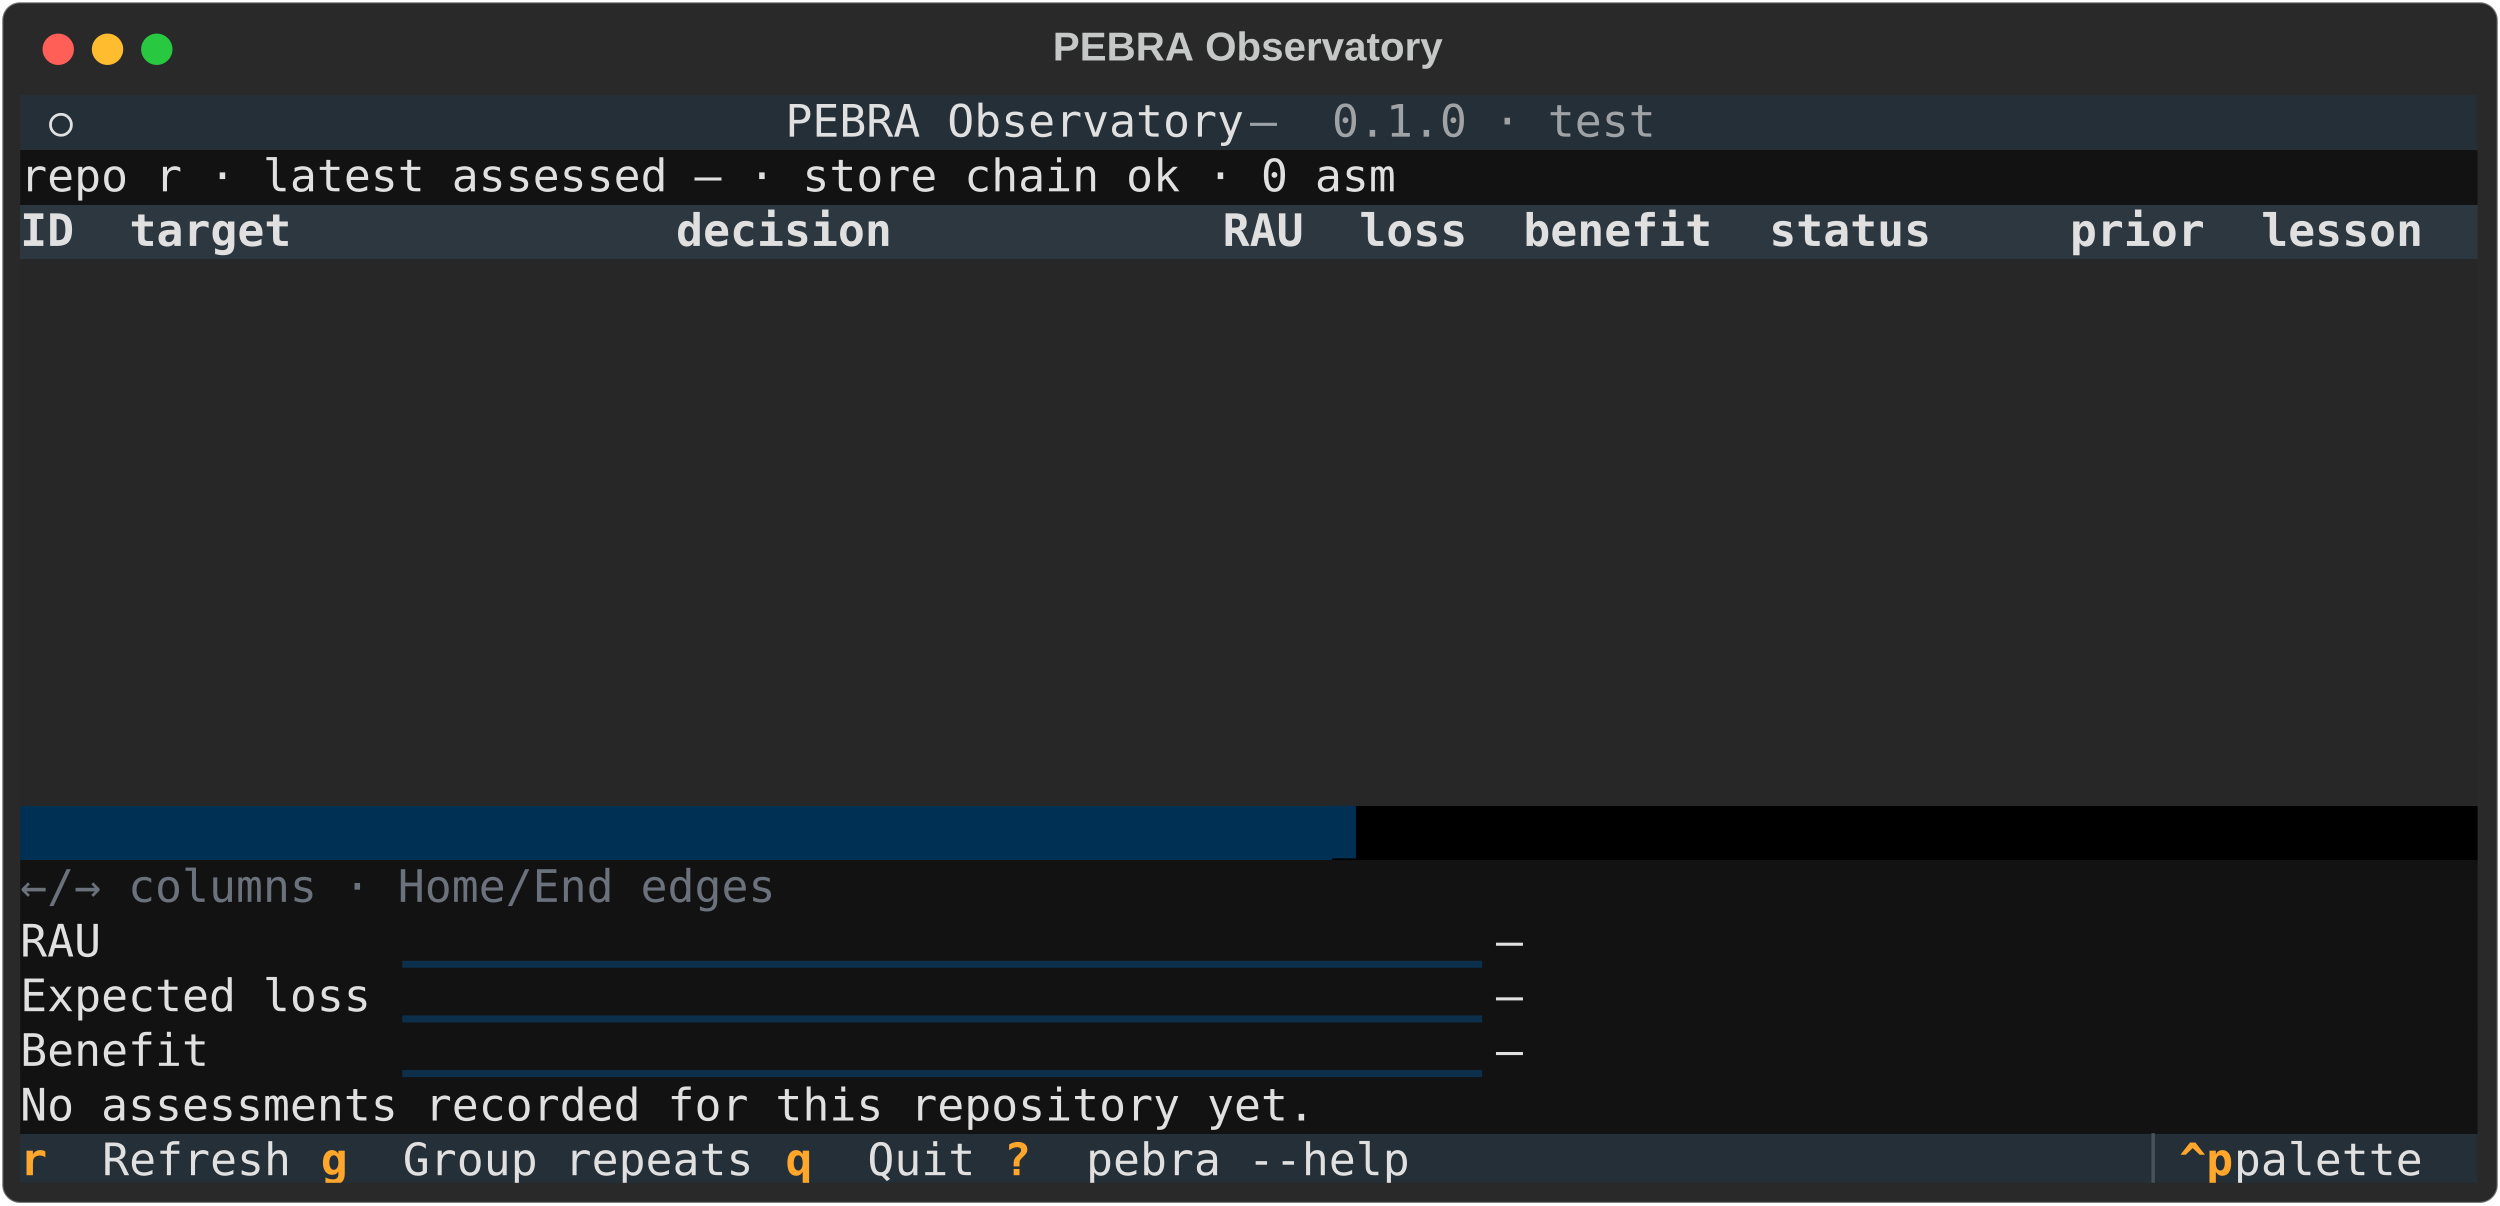
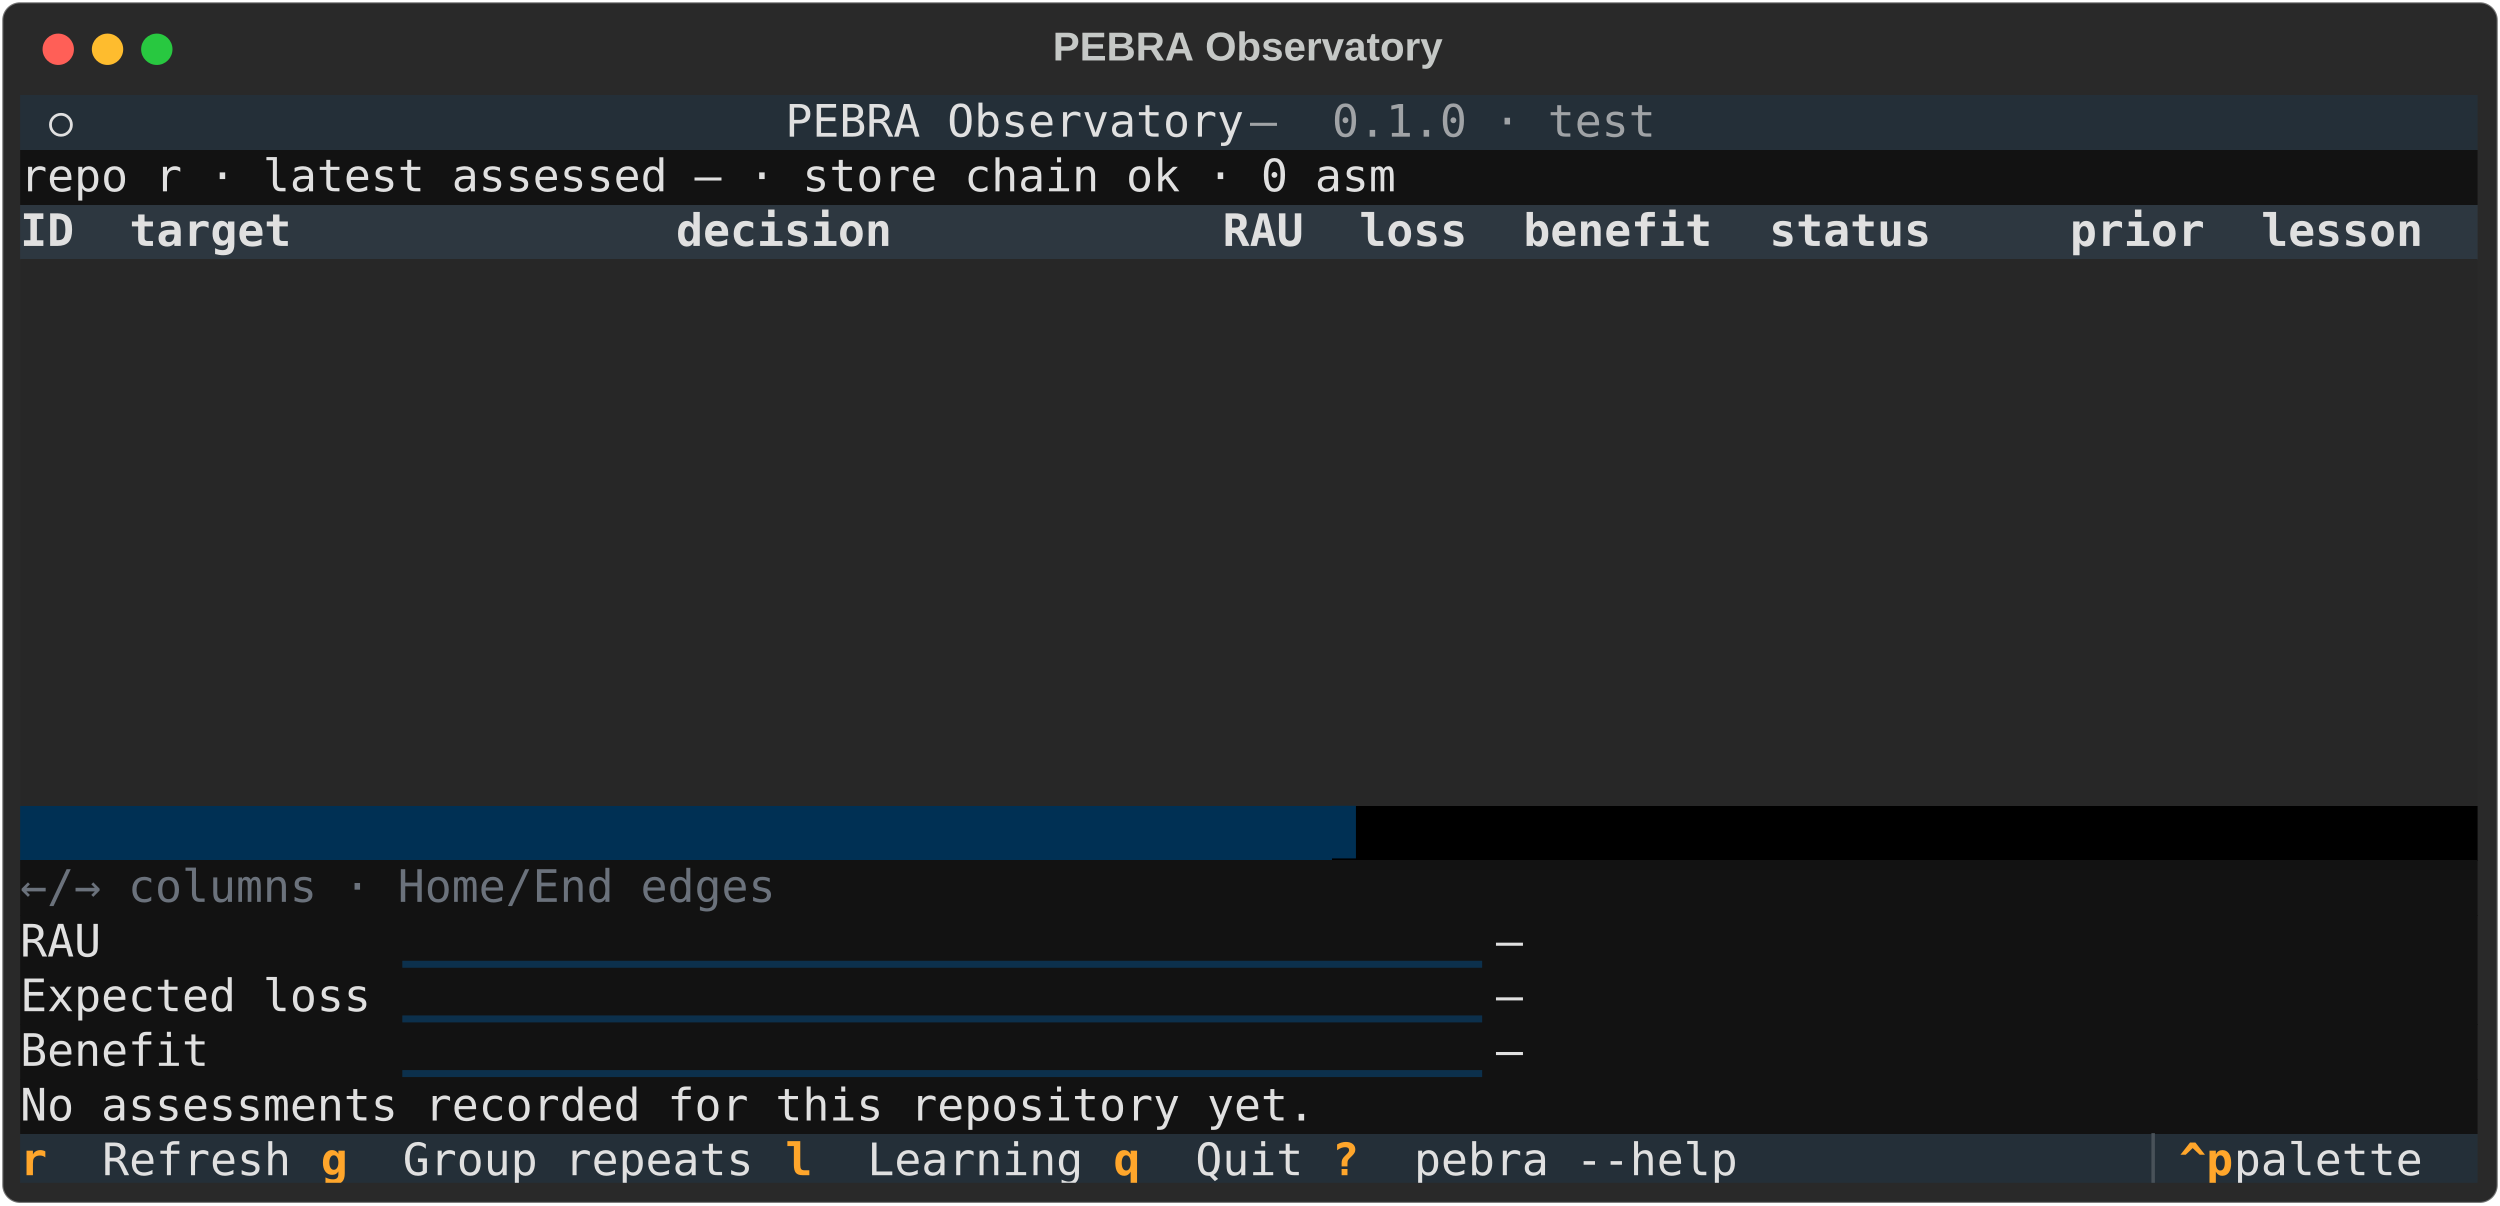
<svg xmlns="http://www.w3.org/2000/svg" class="rich-terminal" viewBox="0 0 1116 538.0">
  <style>

    @font-face {
        font-family: "Fira Code";
        src: local("FiraCode-Regular"),
                url("https://cdnjs.cloudflare.com/ajax/libs/firacode/6.2.0/woff2/FiraCode-Regular.woff2") format("woff2"),
                url("https://cdnjs.cloudflare.com/ajax/libs/firacode/6.2.0/woff/FiraCode-Regular.woff") format("woff");
        font-style: normal;
        font-weight: 400;
    }
    @font-face {
        font-family: "Fira Code";
        src: local("FiraCode-Bold"),
                url("https://cdnjs.cloudflare.com/ajax/libs/firacode/6.2.0/woff2/FiraCode-Bold.woff2") format("woff2"),
                url("https://cdnjs.cloudflare.com/ajax/libs/firacode/6.2.0/woff/FiraCode-Bold.woff") format("woff");
        font-style: bold;
        font-weight: 700;
    }

    .terminal-matrix {
        font-family: Fira Code, monospace;
        font-size: 20px;
        line-height: 24.4px;
        font-variant-east-asian: full-width;
    }

    .terminal-title {
        font-size: 18px;
        font-weight: bold;
        font-family: arial;
    }

    .terminal-r1 { fill: #c5c8c6 }
.terminal-r2 { fill: #e0e0e0 }
.terminal-r3 { fill: #a0a3a6 }
.terminal-r4 { fill: #e0e0e0;font-weight: bold }
.terminal-r5 { fill: #272727 }
.terminal-r6 { fill: #003054 }
.terminal-r7 { fill: #6b727c }
.terminal-r8 { fill: #0c304c }
.terminal-r9 { fill: #ffa62b;font-weight: bold }
.terminal-r10 { fill: #495259 }
    </style>
  <defs>
    <clipPath id="terminal-clip-terminal">
      <rect x="0" y="0" width="1097.0" height="487.0" />
    </clipPath>
    <clipPath id="terminal-line-0">
      <rect x="0" y="1.5" width="1098" height="24.65" />
    </clipPath>
    <clipPath id="terminal-line-1">
      <rect x="0" y="25.9" width="1098" height="24.65" />
    </clipPath>
    <clipPath id="terminal-line-2">
      <rect x="0" y="50.3" width="1098" height="24.65" />
    </clipPath>
    <clipPath id="terminal-line-3">
      <rect x="0" y="74.7" width="1098" height="24.65" />
    </clipPath>
    <clipPath id="terminal-line-4">
      <rect x="0" y="99.1" width="1098" height="24.65" />
    </clipPath>
    <clipPath id="terminal-line-5">
      <rect x="0" y="123.5" width="1098" height="24.65" />
    </clipPath>
    <clipPath id="terminal-line-6">
      <rect x="0" y="147.9" width="1098" height="24.65" />
    </clipPath>
    <clipPath id="terminal-line-7">
      <rect x="0" y="172.3" width="1098" height="24.65" />
    </clipPath>
    <clipPath id="terminal-line-8">
      <rect x="0" y="196.7" width="1098" height="24.65" />
    </clipPath>
    <clipPath id="terminal-line-9">
      <rect x="0" y="221.1" width="1098" height="24.65" />
    </clipPath>
    <clipPath id="terminal-line-10">
      <rect x="0" y="245.5" width="1098" height="24.65" />
    </clipPath>
    <clipPath id="terminal-line-11">
      <rect x="0" y="269.9" width="1098" height="24.65" />
    </clipPath>
    <clipPath id="terminal-line-12">
      <rect x="0" y="294.3" width="1098" height="24.65" />
    </clipPath>
    <clipPath id="terminal-line-13">
      <rect x="0" y="318.7" width="1098" height="24.65" />
    </clipPath>
    <clipPath id="terminal-line-14">
      <rect x="0" y="343.1" width="1098" height="24.65" />
    </clipPath>
    <clipPath id="terminal-line-15">
      <rect x="0" y="367.5" width="1098" height="24.65" />
    </clipPath>
    <clipPath id="terminal-line-16">
      <rect x="0" y="391.9" width="1098" height="24.65" />
    </clipPath>
    <clipPath id="terminal-line-17">
      <rect x="0" y="416.3" width="1098" height="24.65" />
    </clipPath>
    <clipPath id="terminal-line-18">
      <rect x="0" y="440.7" width="1098" height="24.65" />
    </clipPath>
  </defs>
  <rect fill="#292929" stroke="rgba(255,255,255,0.35)" stroke-width="1" x="1" y="1" width="1114" height="536" rx="8" />
  <text class="terminal-title" fill="#c5c8c6" text-anchor="middle" x="557" y="27">PEBRA Observatory</text>
  <g transform="translate(26,22)">
    <circle cx="0" cy="0" r="7" fill="#ff5f57" />
    <circle cx="22" cy="0" r="7" fill="#febc2e" />
    <circle cx="44" cy="0" r="7" fill="#28c840" />
  </g>
  <g transform="translate(9, 41)" clip-path="url(#terminal-clip-terminal)">
    <rect fill="#242f38" x="0" y="1.5" width="12.2" height="24.65" shape-rendering="crispEdges" />
    <rect fill="#242f38" x="12.2" y="1.5" width="12.2" height="24.65" shape-rendering="crispEdges" />
    <rect fill="#242f38" x="24.4" y="1.5" width="61" height="24.65" shape-rendering="crispEdges" />
    <rect fill="#242f38" x="85.4" y="1.5" width="12.2" height="24.65" shape-rendering="crispEdges" />
    <rect fill="#242f38" x="97.6" y="1.5" width="244" height="24.65" shape-rendering="crispEdges" />
    <rect fill="#242f38" x="341.6" y="1.5" width="207.4" height="24.65" shape-rendering="crispEdges" />
    <rect fill="#242f38" x="549" y="1.5" width="36.6" height="24.65" shape-rendering="crispEdges" />
    <rect fill="#242f38" x="585.6" y="1.5" width="146.4" height="24.65" shape-rendering="crispEdges" />
    <rect fill="#242f38" x="732" y="1.5" width="244" height="24.65" shape-rendering="crispEdges" />
    <rect fill="#242f38" x="976" y="1.5" width="12.2" height="24.65" shape-rendering="crispEdges" />
    <rect fill="#242f38" x="988.2" y="1.5" width="0" height="24.65" shape-rendering="crispEdges" />
    <rect fill="#242f38" x="988.2" y="1.5" width="109.8" height="24.65" shape-rendering="crispEdges" />
    <rect fill="#121212" x="0" y="25.9" width="622.2" height="24.65" shape-rendering="crispEdges" />
    <rect fill="#121212" x="622.2" y="25.9" width="475.8" height="24.65" shape-rendering="crispEdges" />
    <rect fill="#2d3740" x="0" y="50.3" width="48.8" height="24.65" shape-rendering="crispEdges" />
    <rect fill="#2d3740" x="48.8" y="50.3" width="244" height="24.65" shape-rendering="crispEdges" />
    <rect fill="#2d3740" x="292.8" y="50.3" width="244" height="24.65" shape-rendering="crispEdges" />
    <rect fill="#2d3740" x="536.8" y="50.3" width="61" height="24.65" shape-rendering="crispEdges" />
    <rect fill="#2d3740" x="597.8" y="50.3" width="73.2" height="24.65" shape-rendering="crispEdges" />
    <rect fill="#2d3740" x="671" y="50.3" width="109.8" height="24.65" shape-rendering="crispEdges" />
    <rect fill="#2d3740" x="780.8" y="50.3" width="134.2" height="24.65" shape-rendering="crispEdges" />
    <rect fill="#2d3740" x="915" y="50.3" width="85.4" height="24.65" shape-rendering="crispEdges" />
    <rect fill="#2d3740" x="1000.4" y="50.3" width="97.6" height="24.65" shape-rendering="crispEdges" />
    <rect fill="#272727" x="0" y="74.7" width="1098" height="24.65" shape-rendering="crispEdges" />
    <rect fill="#272727" x="0" y="99.1" width="1098" height="24.65" shape-rendering="crispEdges" />
    <rect fill="#272727" x="0" y="123.5" width="1098" height="24.65" shape-rendering="crispEdges" />
    <rect fill="#272727" x="0" y="147.9" width="1098" height="24.65" shape-rendering="crispEdges" />
    <rect fill="#272727" x="0" y="172.3" width="1098" height="24.65" shape-rendering="crispEdges" />
    <rect fill="#272727" x="0" y="196.7" width="1098" height="24.65" shape-rendering="crispEdges" />
    <rect fill="#272727" x="0" y="221.1" width="1098" height="24.65" shape-rendering="crispEdges" />
    <rect fill="#272727" x="0" y="245.5" width="1098" height="24.65" shape-rendering="crispEdges" />
    <rect fill="#272727" x="0" y="269.9" width="1098" height="24.65" shape-rendering="crispEdges" />
    <rect fill="#272727" x="0" y="294.3" width="1098" height="24.65" shape-rendering="crispEdges" />
    <rect fill="#003054" x="0" y="318.7" width="585.6" height="24.65" shape-rendering="crispEdges" />
    <rect fill="#000000" x="585.6" y="318.7" width="12.2" height="24.65" shape-rendering="crispEdges" />
    <rect fill="#000000" x="597.8" y="318.7" width="500.2" height="24.65" shape-rendering="crispEdges" />
    <rect fill="#121212" x="0" y="343.1" width="341.6" height="24.65" shape-rendering="crispEdges" />
    <rect fill="#121212" x="341.6" y="343.1" width="756.4" height="24.65" shape-rendering="crispEdges" />
    <rect fill="#121212" x="0" y="367.5" width="36.6" height="24.65" shape-rendering="crispEdges" />
    <rect fill="#121212" x="36.6" y="367.5" width="134.2" height="24.65" shape-rendering="crispEdges" />
    <rect fill="#121212" x="170.8" y="367.5" width="488" height="24.65" shape-rendering="crispEdges" />
    <rect fill="#121212" x="658.8" y="367.5" width="12.2" height="24.65" shape-rendering="crispEdges" />
    <rect fill="#121212" x="671" y="367.5" width="427" height="24.65" shape-rendering="crispEdges" />
    <rect fill="#121212" x="0" y="391.9" width="158.6" height="24.65" shape-rendering="crispEdges" />
    <rect fill="#121212" x="158.6" y="391.9" width="12.2" height="24.65" shape-rendering="crispEdges" />
    <rect fill="#121212" x="170.8" y="391.9" width="488" height="24.65" shape-rendering="crispEdges" />
    <rect fill="#121212" x="658.8" y="391.9" width="12.2" height="24.65" shape-rendering="crispEdges" />
    <rect fill="#121212" x="671" y="391.9" width="427" height="24.65" shape-rendering="crispEdges" />
    <rect fill="#121212" x="0" y="416.3" width="85.4" height="24.65" shape-rendering="crispEdges" />
    <rect fill="#121212" x="85.4" y="416.3" width="85.4" height="24.65" shape-rendering="crispEdges" />
    <rect fill="#121212" x="170.8" y="416.3" width="488" height="24.65" shape-rendering="crispEdges" />
    <rect fill="#121212" x="658.8" y="416.3" width="12.2" height="24.65" shape-rendering="crispEdges" />
    <rect fill="#121212" x="671" y="416.3" width="427" height="24.65" shape-rendering="crispEdges" />
    <rect fill="#121212" x="0" y="440.7" width="585.6" height="24.65" shape-rendering="crispEdges" />
    <rect fill="#121212" x="585.6" y="440.7" width="512.4" height="24.65" shape-rendering="crispEdges" />
    <rect fill="#242f38" x="0" y="465.1" width="36.6" height="24.65" shape-rendering="crispEdges" />
    <rect fill="#242f38" x="36.6" y="465.1" width="97.6" height="24.65" shape-rendering="crispEdges" />
    <rect fill="#242f38" x="134.2" y="465.1" width="36.6" height="24.65" shape-rendering="crispEdges" />
    <rect fill="#242f38" x="170.8" y="465.1" width="170.8" height="24.65" shape-rendering="crispEdges" />
    <rect fill="#242f38" x="341.6" y="465.1" width="36.6" height="24.65" shape-rendering="crispEdges" />
-     <rect fill="#242f38" x="378.2" y="465.1" width="61" height="24.65" shape-rendering="crispEdges" />
-     <rect fill="#242f38" x="439.2" y="465.1" width="36.6" height="24.65" shape-rendering="crispEdges" />
-     <rect fill="#242f38" x="475.8" y="465.1" width="158.6" height="24.65" shape-rendering="crispEdges" />
-     <rect fill="#242f38" x="634.4" y="465.1" width="317.2" height="24.65" shape-rendering="crispEdges" />
+     <rect fill="#242f38" x="378.2" y="465.1" width="109.8" height="24.65" shape-rendering="crispEdges" />
+     <rect fill="#242f38" x="488" y="465.1" width="36.6" height="24.65" shape-rendering="crispEdges" />
+     <rect fill="#242f38" x="524.6" y="465.1" width="61" height="24.65" shape-rendering="crispEdges" />
+     <rect fill="#242f38" x="585.6" y="465.1" width="36.6" height="24.65" shape-rendering="crispEdges" />
+     <rect fill="#242f38" x="622.2" y="465.1" width="158.6" height="24.65" shape-rendering="crispEdges" />
+     <rect fill="#242f38" x="780.8" y="465.1" width="170.8" height="24.65" shape-rendering="crispEdges" />
    <rect fill="#242f38" x="951.6" y="465.1" width="12.2" height="24.65" shape-rendering="crispEdges" />
    <rect fill="#242f38" x="963.8" y="465.1" width="24.4" height="24.65" shape-rendering="crispEdges" />
    <rect fill="#242f38" x="988.2" y="465.1" width="97.6" height="24.65" shape-rendering="crispEdges" />
    <rect fill="#242f38" x="1085.8" y="465.1" width="12.2" height="24.65" shape-rendering="crispEdges" />
    <g class="terminal-matrix">
      <text class="terminal-r2" x="12.2" y="20" textLength="12.2" clip-path="url(#terminal-line-0)">⭘</text>
      <text class="terminal-r2" x="341.6" y="20" textLength="207.4" clip-path="url(#terminal-line-0)">PEBRA Observatory</text>
      <text class="terminal-r3" x="549" y="20" textLength="36.6" clip-path="url(#terminal-line-0)"> — </text>
      <text class="terminal-r3" x="585.6" y="20" textLength="146.4" clip-path="url(#terminal-line-0)">0.1.0 · test</text>
      <text class="terminal-r1" x="1098" y="20" textLength="12.2" clip-path="url(#terminal-line-0)">
</text>
      <text class="terminal-r2" x="0" y="44.4" textLength="622.2" clip-path="url(#terminal-line-1)">repo r · latest assessed — · store chain ok · 0 asm</text>
      <text class="terminal-r1" x="1098" y="44.4" textLength="12.2" clip-path="url(#terminal-line-1)">
</text>
      <text class="terminal-r4" x="0" y="68.8" textLength="48.8" clip-path="url(#terminal-line-2)"> ID </text>
      <text class="terminal-r4" x="48.8" y="68.8" textLength="244" clip-path="url(#terminal-line-2)"> target             </text>
      <text class="terminal-r4" x="292.8" y="68.8" textLength="244" clip-path="url(#terminal-line-2)"> decision           </text>
      <text class="terminal-r4" x="536.8" y="68.8" textLength="61" clip-path="url(#terminal-line-2)"> RAU </text>
      <text class="terminal-r4" x="597.8" y="68.8" textLength="73.2" clip-path="url(#terminal-line-2)"> loss </text>
      <text class="terminal-r4" x="671" y="68.8" textLength="109.8" clip-path="url(#terminal-line-2)"> benefit </text>
      <text class="terminal-r4" x="780.8" y="68.8" textLength="134.2" clip-path="url(#terminal-line-2)"> status    </text>
      <text class="terminal-r4" x="915" y="68.8" textLength="85.4" clip-path="url(#terminal-line-2)"> prior </text>
      <text class="terminal-r4" x="1000.4" y="68.8" textLength="97.6" clip-path="url(#terminal-line-2)"> lesson </text>
      <text class="terminal-r1" x="1098" y="68.8" textLength="12.2" clip-path="url(#terminal-line-2)">
</text>
      <text class="terminal-r1" x="1098" y="93.2" textLength="12.2" clip-path="url(#terminal-line-3)">
</text>
      <text class="terminal-r1" x="1098" y="117.6" textLength="12.2" clip-path="url(#terminal-line-4)">
</text>
      <text class="terminal-r1" x="1098" y="142" textLength="12.2" clip-path="url(#terminal-line-5)">
</text>
      <text class="terminal-r1" x="1098" y="166.4" textLength="12.2" clip-path="url(#terminal-line-6)">
</text>
      <text class="terminal-r1" x="1098" y="190.8" textLength="12.2" clip-path="url(#terminal-line-7)">
</text>
      <text class="terminal-r1" x="1098" y="215.2" textLength="12.2" clip-path="url(#terminal-line-8)">
</text>
      <text class="terminal-r1" x="1098" y="239.6" textLength="12.2" clip-path="url(#terminal-line-9)">
</text>
      <text class="terminal-r1" x="1098" y="264" textLength="12.2" clip-path="url(#terminal-line-10)">
</text>
      <text class="terminal-r1" x="1098" y="288.4" textLength="12.2" clip-path="url(#terminal-line-11)">
</text>
      <text class="terminal-r1" x="1098" y="312.8" textLength="12.2" clip-path="url(#terminal-line-12)">
</text>
      <text class="terminal-r6" x="585.6" y="337.2" textLength="12.2" clip-path="url(#terminal-line-13)">▉</text>
      <text class="terminal-r1" x="1098" y="337.2" textLength="12.2" clip-path="url(#terminal-line-13)">
</text>
      <text class="terminal-r7" x="0" y="361.6" textLength="341.6" clip-path="url(#terminal-line-14)">←/→ columns · Home/End edges</text>
      <text class="terminal-r1" x="1098" y="361.6" textLength="12.2" clip-path="url(#terminal-line-14)">
</text>
      <text class="terminal-r2" x="0" y="386" textLength="36.6" clip-path="url(#terminal-line-15)">RAU</text>
      <text class="terminal-r8" x="170.8" y="386" textLength="488" clip-path="url(#terminal-line-15)">▁▁▁▁▁▁▁▁▁▁▁▁▁▁▁▁▁▁▁▁▁▁▁▁▁▁▁▁▁▁▁▁▁▁▁▁▁▁▁▁</text>
      <text class="terminal-r2" x="658.8" y="386" textLength="12.2" clip-path="url(#terminal-line-15)">—</text>
      <text class="terminal-r1" x="1098" y="386" textLength="12.2" clip-path="url(#terminal-line-15)">
</text>
      <text class="terminal-r2" x="0" y="410.4" textLength="158.6" clip-path="url(#terminal-line-16)">Expected loss</text>
      <text class="terminal-r8" x="170.8" y="410.4" textLength="488" clip-path="url(#terminal-line-16)">▁▁▁▁▁▁▁▁▁▁▁▁▁▁▁▁▁▁▁▁▁▁▁▁▁▁▁▁▁▁▁▁▁▁▁▁▁▁▁▁</text>
      <text class="terminal-r2" x="658.8" y="410.4" textLength="12.2" clip-path="url(#terminal-line-16)">—</text>
      <text class="terminal-r1" x="1098" y="410.4" textLength="12.2" clip-path="url(#terminal-line-16)">
</text>
      <text class="terminal-r2" x="0" y="434.8" textLength="85.4" clip-path="url(#terminal-line-17)">Benefit</text>
      <text class="terminal-r8" x="170.8" y="434.8" textLength="488" clip-path="url(#terminal-line-17)">▁▁▁▁▁▁▁▁▁▁▁▁▁▁▁▁▁▁▁▁▁▁▁▁▁▁▁▁▁▁▁▁▁▁▁▁▁▁▁▁</text>
      <text class="terminal-r2" x="658.8" y="434.8" textLength="12.2" clip-path="url(#terminal-line-17)">—</text>
      <text class="terminal-r1" x="1098" y="434.8" textLength="12.2" clip-path="url(#terminal-line-17)">
</text>
      <text class="terminal-r2" x="0" y="459.2" textLength="585.6" clip-path="url(#terminal-line-18)">No assessments recorded for this repository yet.</text>
      <text class="terminal-r1" x="1098" y="459.2" textLength="12.2" clip-path="url(#terminal-line-18)">
</text>
      <text class="terminal-r9" x="0" y="483.6" textLength="36.6" clip-path="url(#terminal-line-19)"> r </text>
      <text class="terminal-r2" x="36.6" y="483.6" textLength="97.6" clip-path="url(#terminal-line-19)">Refresh </text>
      <text class="terminal-r9" x="134.2" y="483.6" textLength="36.6" clip-path="url(#terminal-line-19)"> g </text>
      <text class="terminal-r2" x="170.8" y="483.6" textLength="170.8" clip-path="url(#terminal-line-19)">Group repeats </text>
-       <text class="terminal-r9" x="341.6" y="483.6" textLength="36.6" clip-path="url(#terminal-line-19)"> q </text>
-       <text class="terminal-r2" x="378.2" y="483.6" textLength="61" clip-path="url(#terminal-line-19)">Quit </text>
-       <text class="terminal-r9" x="439.2" y="483.6" textLength="36.6" clip-path="url(#terminal-line-19)"> ? </text>
-       <text class="terminal-r2" x="475.8" y="483.6" textLength="158.6" clip-path="url(#terminal-line-19)">pebra --help </text>
+       <text class="terminal-r9" x="341.6" y="483.6" textLength="36.6" clip-path="url(#terminal-line-19)"> l </text>
+       <text class="terminal-r2" x="378.2" y="483.6" textLength="109.8" clip-path="url(#terminal-line-19)">Learning </text>
+       <text class="terminal-r9" x="488" y="483.6" textLength="36.6" clip-path="url(#terminal-line-19)"> q </text>
+       <text class="terminal-r2" x="524.6" y="483.6" textLength="61" clip-path="url(#terminal-line-19)">Quit </text>
+       <text class="terminal-r9" x="585.6" y="483.6" textLength="36.6" clip-path="url(#terminal-line-19)"> ? </text>
+       <text class="terminal-r2" x="622.2" y="483.6" textLength="158.6" clip-path="url(#terminal-line-19)">pebra --help </text>
      <text class="terminal-r10" x="951.6" y="483.6" textLength="12.2" clip-path="url(#terminal-line-19)">▏</text>
      <text class="terminal-r9" x="963.8" y="483.6" textLength="24.4" clip-path="url(#terminal-line-19)">^p</text>
      <text class="terminal-r2" x="988.2" y="483.6" textLength="97.6" clip-path="url(#terminal-line-19)"> palette</text>
    </g>
  </g>
</svg>
